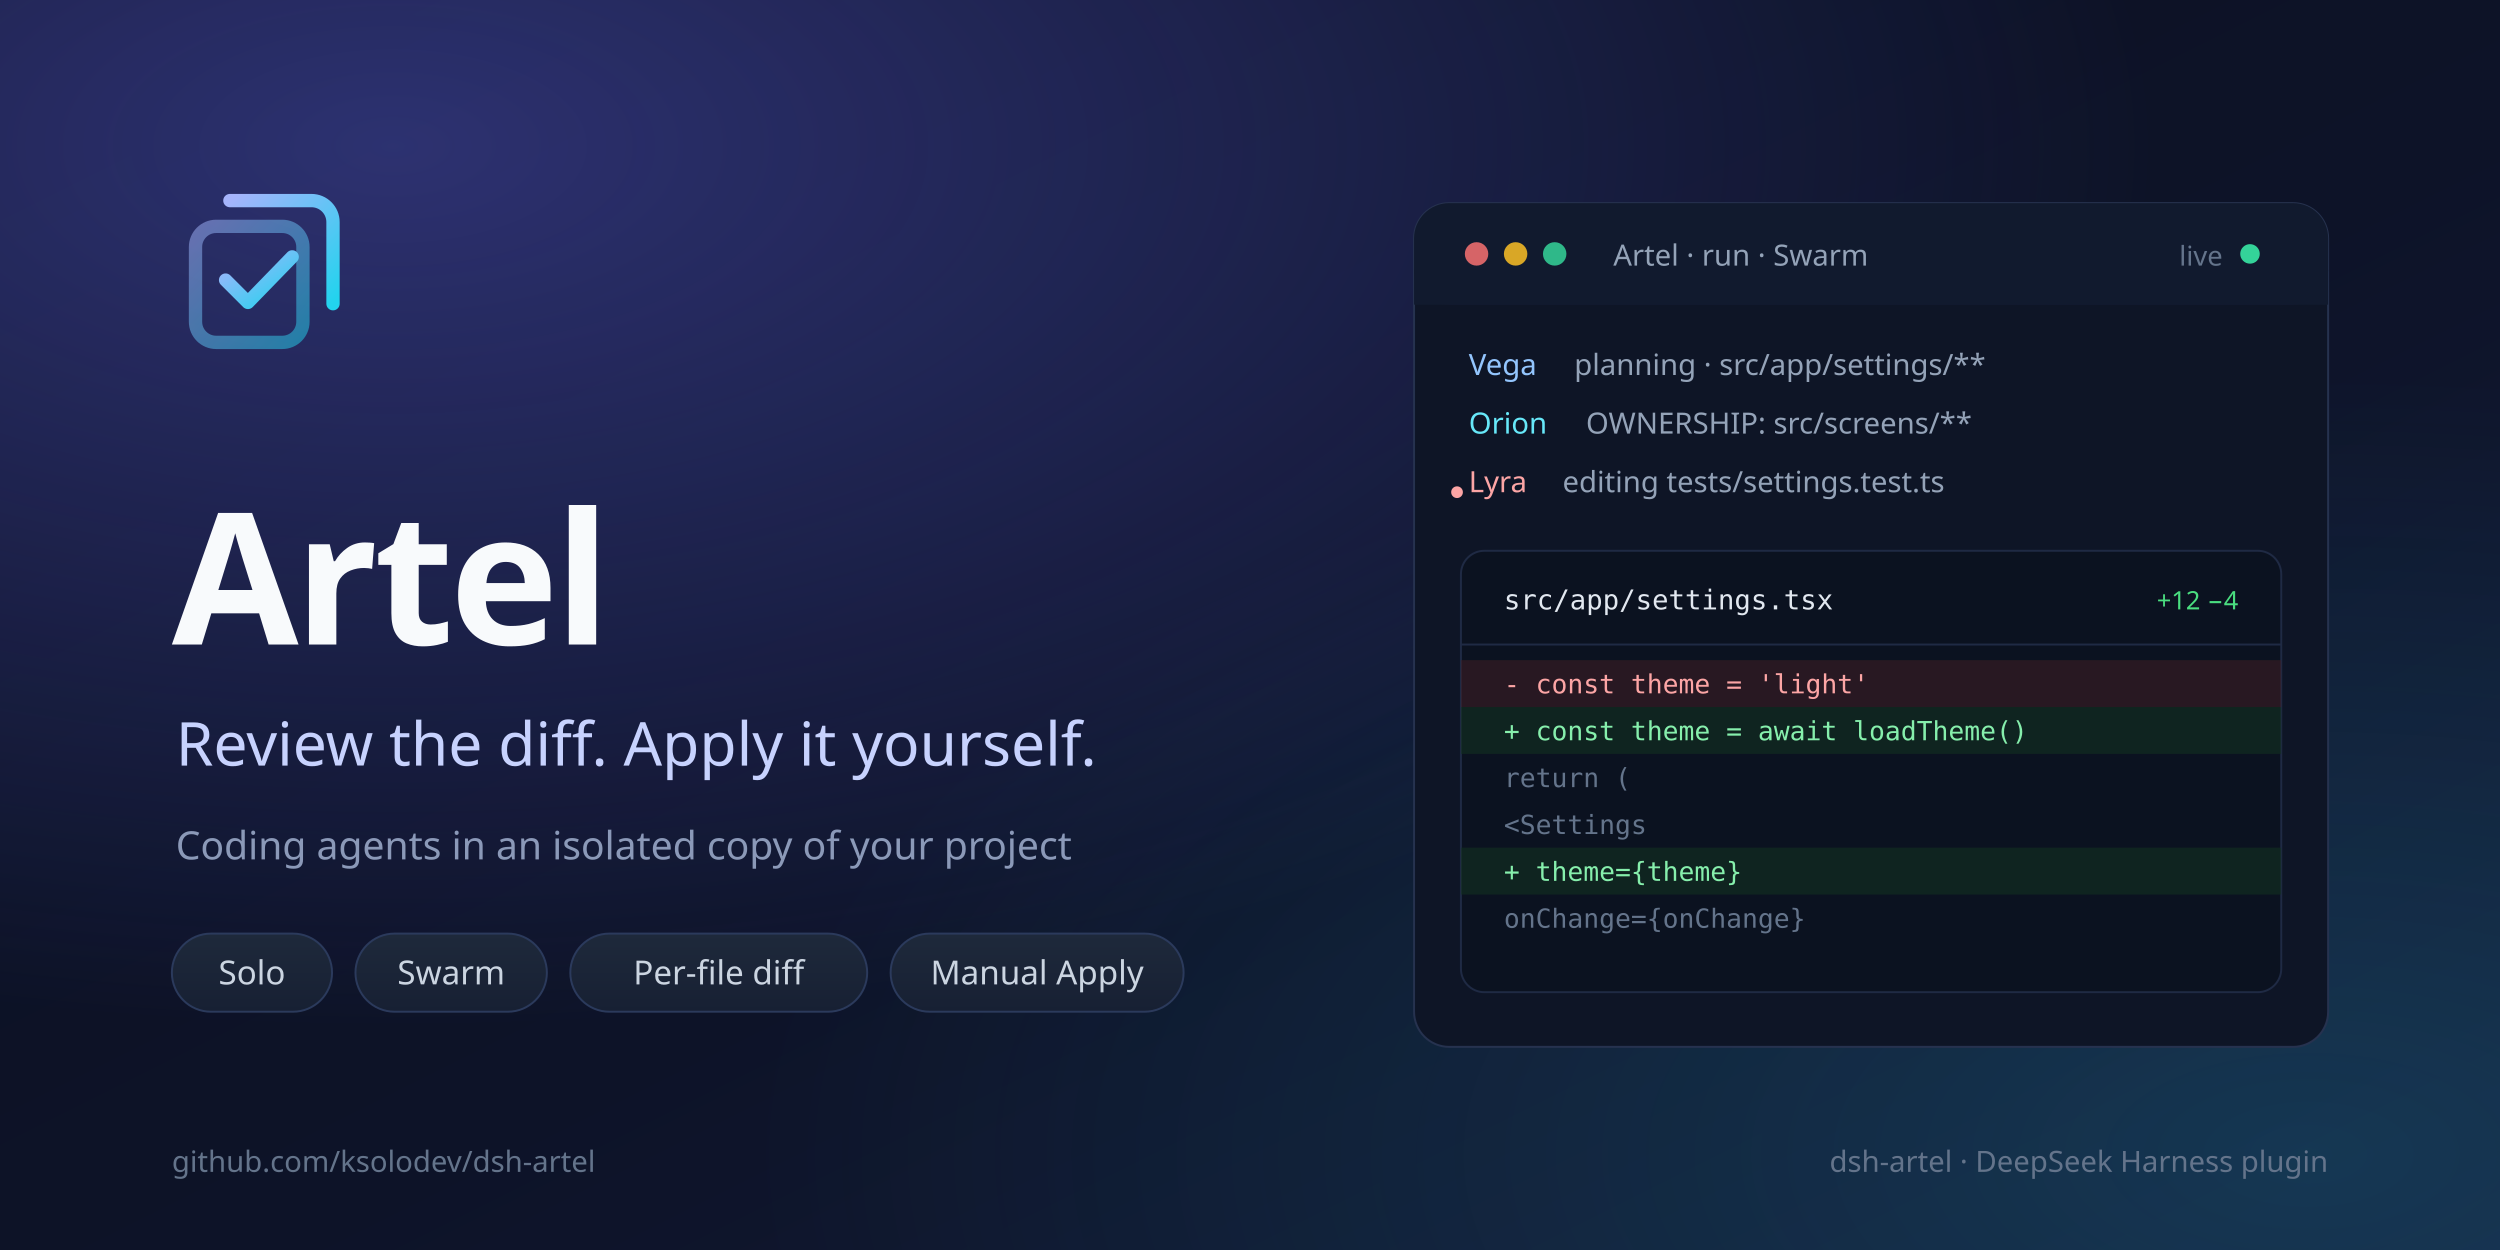
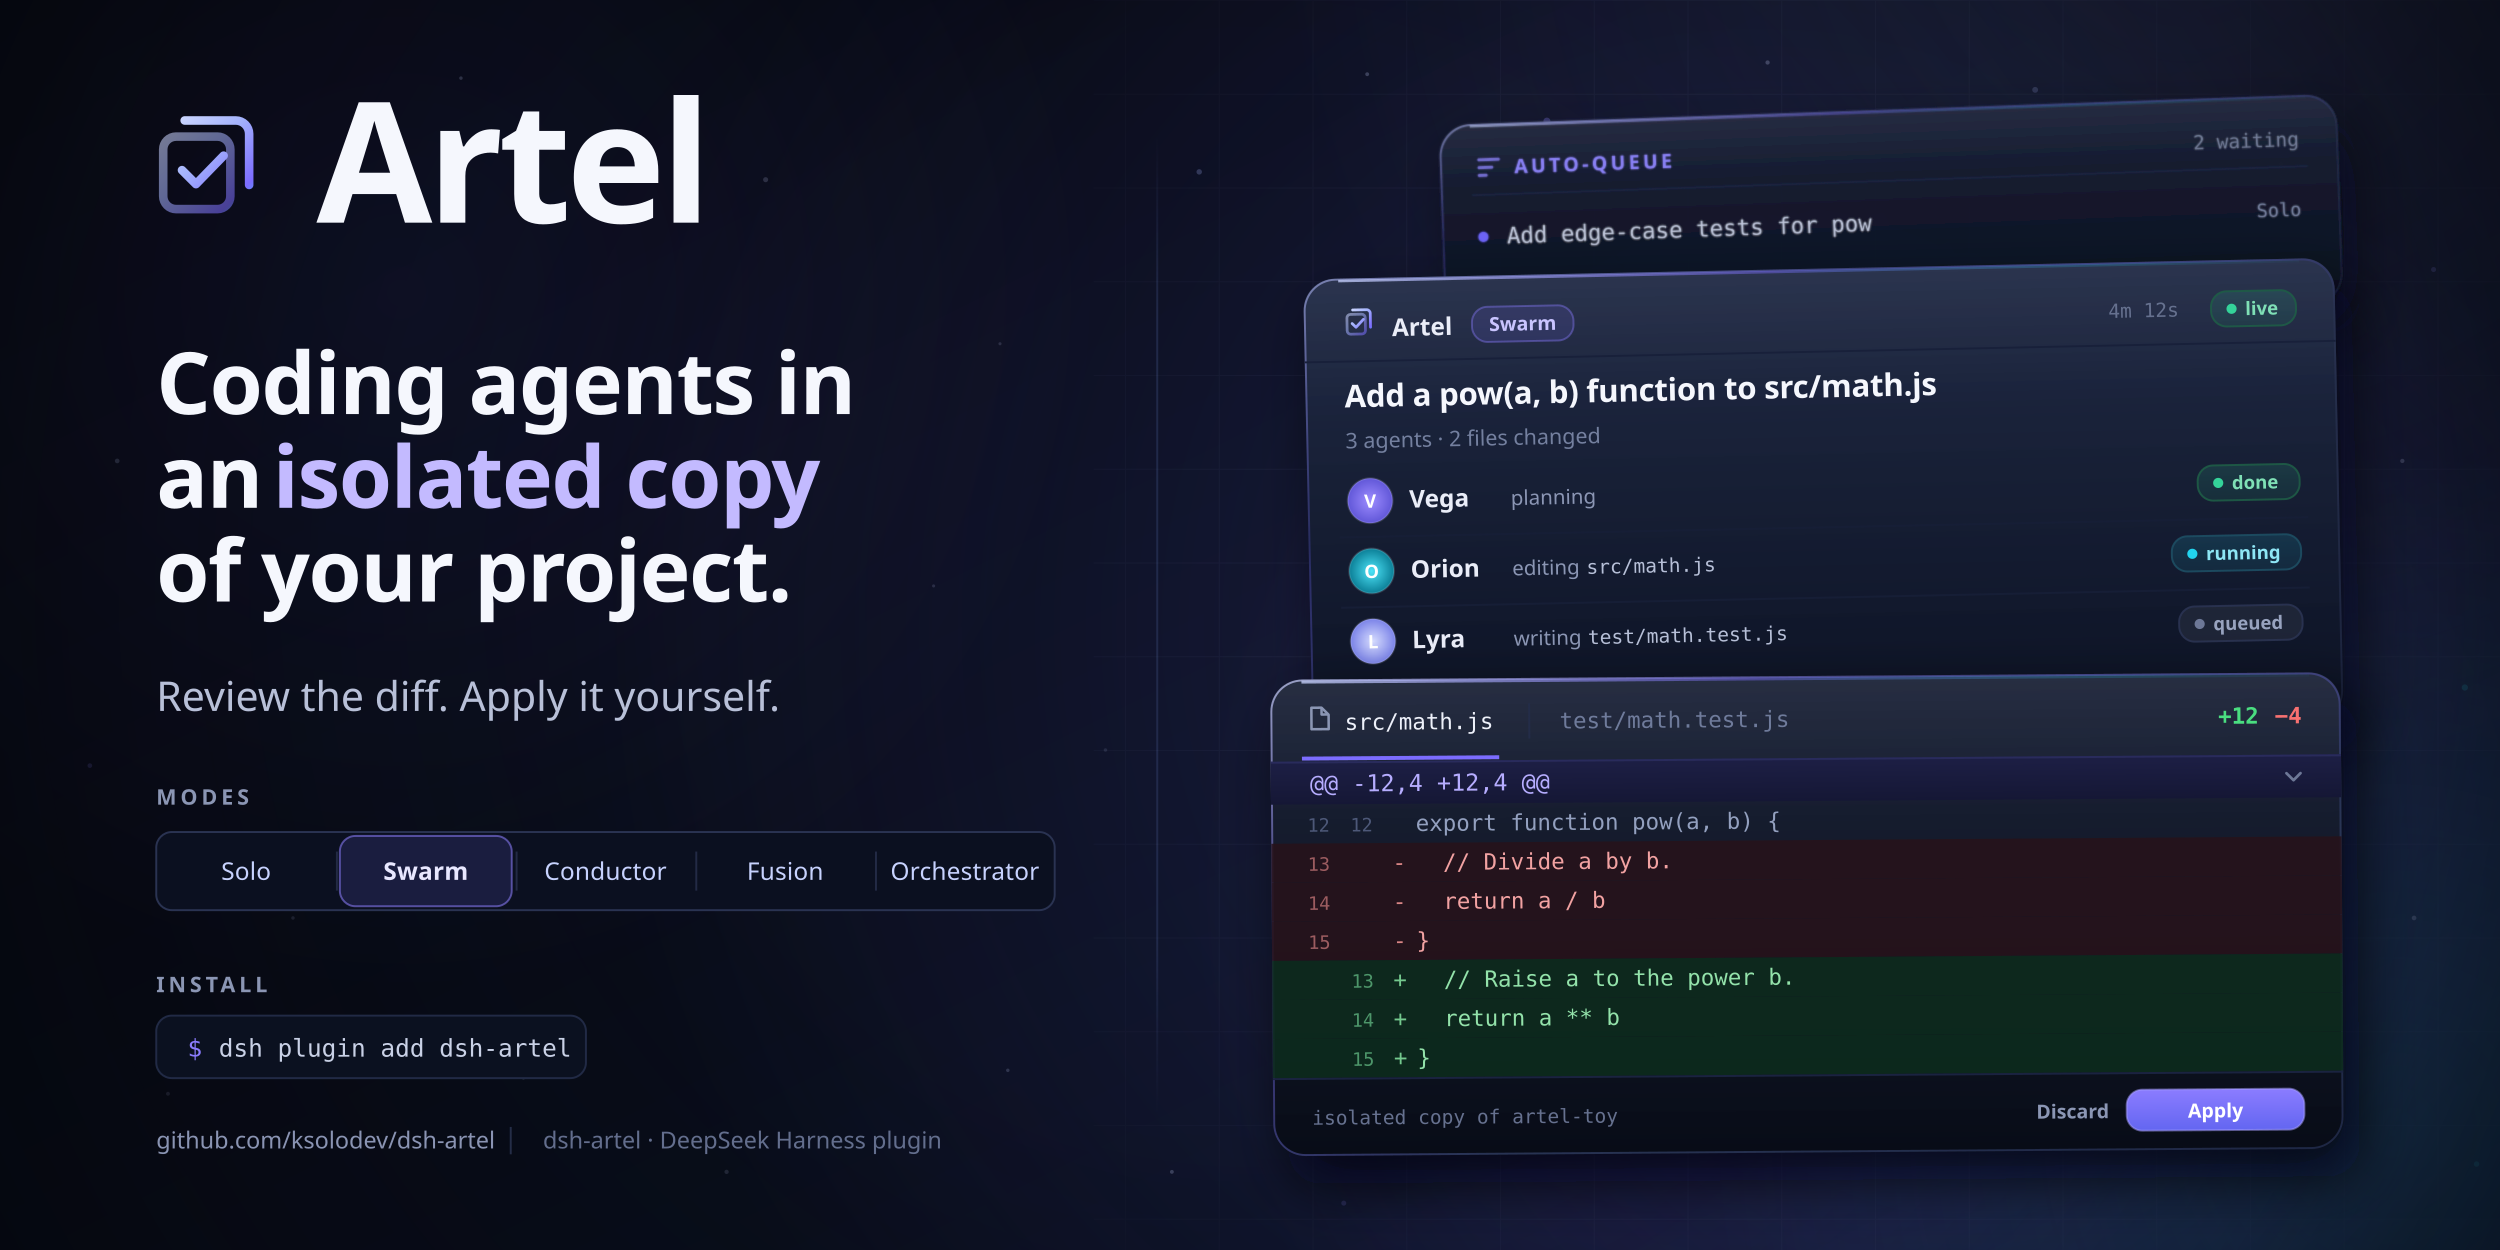
- <svg xmlns="http://www.w3.org/2000/svg" width="1280" height="640" viewBox="0 0 1280 640" role="img" aria-labelledby="previewTitle previewDesc" font-family="Segoe UI, system-ui, -apple-system, sans-serif">
+ <svg xmlns="http://www.w3.org/2000/svg" width="1280" height="640" viewBox="0 0 1280 640" font-family="'Segoe UI', system-ui, -apple-system, sans-serif" role="img" aria-labelledby="ttl dsc">
  <defs>
    <linearGradient id="bg" x1="0" y1="0" x2="1" y2="1">
-       <stop offset="0" stop-color="#0b1020" />
-       <stop offset="0.55" stop-color="#0d1328" />
-       <stop offset="1" stop-color="#141b38" />
-     </linearGradient>
-     <radialGradient id="glowA" cx="0.16" cy="0.12" r="0.7">
-       <stop offset="0" stop-color="#6366f1" stop-opacity="0.38" />
+       <stop offset="0" stop-color="#05070d" />
+       <stop offset="0.38" stop-color="#080b16" />
+       <stop offset="0.72" stop-color="#0a0f1e" />
+       <stop offset="1" stop-color="#0d1327" />
+     </linearGradient>
+     <radialGradient id="glowV" gradientUnits="userSpaceOnUse" cx="900" cy="320" r="600">
+       <stop offset="0" stop-color="#6f66ff" stop-opacity="0.30" />
+       <stop offset="0.42" stop-color="#6366f1" stop-opacity="0.11" />
      <stop offset="1" stop-color="#6366f1" stop-opacity="0" />
    </radialGradient>
-     <radialGradient id="glowB" cx="0.92" cy="0.92" r="0.62">
-       <stop offset="0" stop-color="#22d3ee" stop-opacity="0.16" />
+     <radialGradient id="glowV2" gradientUnits="userSpaceOnUse" cx="1010" cy="455" r="400">
+       <stop offset="0" stop-color="#7c6cff" stop-opacity="0.20" />
+       <stop offset="1" stop-color="#7c6cff" stop-opacity="0" />
+     </radialGradient>
+     <radialGradient id="glowC" gradientUnits="userSpaceOnUse" cx="1225" cy="580" r="350">
+       <stop offset="0" stop-color="#22d3ee" stop-opacity="0.15" />
      <stop offset="1" stop-color="#22d3ee" stop-opacity="0" />
    </radialGradient>
-     <linearGradient id="iconInk" x1="0" y1="0" x2="1" y2="1">
-       <stop offset="0" stop-color="#a5b4fc" />
+     <radialGradient id="glowT" gradientUnits="userSpaceOnUse" cx="1120" cy="-60" r="470">
+       <stop offset="0" stop-color="#a5b4fc" stop-opacity="0.10" />
+       <stop offset="1" stop-color="#a5b4fc" stop-opacity="0" />
+     </radialGradient>
+     <radialGradient id="glowL" gradientUnits="userSpaceOnUse" cx="205" cy="150" r="360">
+       <stop offset="0" stop-color="#6d6bff" stop-opacity="0.10" />
+       <stop offset="1" stop-color="#6d6bff" stop-opacity="0" />
+     </radialGradient>
+     <linearGradient id="sepG" gradientUnits="userSpaceOnUse" x1="0" y1="70" x2="0" y2="570">
+       <stop offset="0" stop-color="#2e3a63" stop-opacity="0" />
+       <stop offset="0.18" stop-color="#2e3a63" stop-opacity="0.55" />
+       <stop offset="0.82" stop-color="#2e3a63" stop-opacity="0.55" />
+       <stop offset="1" stop-color="#2e3a63" stop-opacity="0" />
+     </linearGradient>
+     <radialGradient id="vig" gradientUnits="userSpaceOnUse" cx="640" cy="300" r="780">
+       <stop offset="0.35" stop-color="#020409" stop-opacity="0" />
+       <stop offset="0.78" stop-color="#020409" stop-opacity="0.35" />
+       <stop offset="1" stop-color="#020409" stop-opacity="0.66" />
+     </radialGradient>
+     <pattern id="grid" width="48" height="48" patternUnits="userSpaceOnUse">
+       <path d="M48 0H0V48" fill="none" stroke="#8b96c9" stroke-width="1" />
+     </pattern>
+     <radialGradient id="gridFade" gradientUnits="userSpaceOnUse" cx="915" cy="320" r="540">
+       <stop offset="0" stop-color="#ffffff" stop-opacity="0.9" />
+       <stop offset="0.5" stop-color="#ffffff" stop-opacity="0.42" />
+       <stop offset="1" stop-color="#ffffff" stop-opacity="0" />
+     </radialGradient>
+     <mask id="gridMask">
+       <rect width="1280" height="640" fill="url(#gridFade)" />
+     </mask>
+     <linearGradient id="markGrad" gradientUnits="userSpaceOnUse" x1="2" y1="3" x2="21" y2="22">
+       <stop offset="0" stop-color="#dbe3ff" />
+       <stop offset="0.42" stop-color="#a5b4fc" />
+       <stop offset="0.78" stop-color="#7c6cff" />
      <stop offset="1" stop-color="#22d3ee" />
    </linearGradient>
-     <linearGradient id="chip" x1="0" y1="0" x2="0" y2="1">
-       <stop offset="0" stop-color="#1e293b" />
-       <stop offset="1" stop-color="#172033" />
-     </linearGradient>
+     <linearGradient id="lit" x1="0" y1="0" x2="0" y2="1">
+       <stop offset="0" stop-color="#ffffff" stop-opacity="0.075" />
+       <stop offset="0.3" stop-color="#ffffff" stop-opacity="0.016" />
+       <stop offset="1" stop-color="#ffffff" stop-opacity="0" />
+     </linearGradient>
+     <linearGradient id="queueFill" x1="0" y1="0" x2="0" y2="1">
+       <stop offset="0" stop-color="#141c33" />
+       <stop offset="1" stop-color="#0a0f1d" />
+     </linearGradient>
+     <linearGradient id="mainFill" x1="0" y1="0" x2="0" y2="1">
+       <stop offset="0" stop-color="#1a2440" />
+       <stop offset="1" stop-color="#0c1223" />
+     </linearGradient>
+     <linearGradient id="diffFill" x1="0" y1="0" x2="0" y2="1">
+       <stop offset="0" stop-color="#151d33" />
+       <stop offset="1" stop-color="#080c17" />
+     </linearGradient>
+     <linearGradient id="edgeG" x1="0" y1="0" x2="1" y2="1">
+       <stop offset="0" stop-color="#b9c1ff" stop-opacity="0.55" />
+       <stop offset="0.28" stop-color="#6f66ff" stop-opacity="0.22" />
+       <stop offset="0.55" stop-color="#2a3352" stop-opacity="0.75" />
+       <stop offset="1" stop-color="#1d2540" stop-opacity="0.85" />
+     </linearGradient>
+     <linearGradient id="edgeG2" x1="0" y1="0" x2="1" y2="1">
+       <stop offset="0" stop-color="#cdd3ff" stop-opacity="0.7" />
+       <stop offset="0.3" stop-color="#7c6cff" stop-opacity="0.3" />
+       <stop offset="0.6" stop-color="#2e3a5e" stop-opacity="0.85" />
+       <stop offset="1" stop-color="#202a49" stop-opacity="0.9" />
+     </linearGradient>
+     <linearGradient id="rimH" x1="0" y1="0" x2="1" y2="0">
+       <stop offset="0" stop-color="#c7d2fe" stop-opacity="0.75" />
+       <stop offset="0.45" stop-color="#7c6cff" stop-opacity="0.42" />
+       <stop offset="0.82" stop-color="#22d3ee" stop-opacity="0.16" />
+       <stop offset="1" stop-color="#22d3ee" stop-opacity="0.03" />
+     </linearGradient>
+     <linearGradient id="btnFill" x1="0" y1="0" x2="0" y2="1">
+       <stop offset="0" stop-color="#8b7cff" />
+       <stop offset="1" stop-color="#6366f1" />
+     </linearGradient>
+     <radialGradient id="avV">
+       <stop offset="0" stop-color="#9d8cff" />
+       <stop offset="1" stop-color="#6157d8" />
+     </radialGradient>
+     <radialGradient id="avC">
+       <stop offset="0" stop-color="#4de3f7" />
+       <stop offset="1" stop-color="#0b7f97" />
+     </radialGradient>
+     <radialGradient id="avL">
+       <stop offset="0" stop-color="#d6dcff" />
+       <stop offset="1" stop-color="#7b83e8" />
+     </radialGradient>
+     <linearGradient id="palG" x1="0" y1="0" x2="0" y2="1">
+       <stop offset="0" stop-color="#34d399" />
+       <stop offset="1" stop-color="#1f8f68" />
+     </linearGradient>
+     <linearGradient id="palC" x1="0" y1="0" x2="0" y2="1">
+       <stop offset="0" stop-color="#22d3ee" />
+       <stop offset="1" stop-color="#1a8fa3" />
+     </linearGradient>
+     <linearGradient id="hunkFill" x1="0" y1="0" x2="0" y2="1">
+       <stop offset="0" stop-color="#1d1f45" />
+       <stop offset="1" stop-color="#151735" />
+     </linearGradient>
+     <filter id="soft" x="-45%" y="-45%" width="190%" height="190%">
+       <feGaussianBlur stdDeviation="15" />
+     </filter>
+     <filter id="rimGlow" x="-10%" y="-80%" width="120%" height="260%">
+       <feGaussianBlur stdDeviation="3.2" />
+     </filter>
+     <filter id="dof" x="-12%" y="-12%" width="124%" height="124%">
+       <feGaussianBlur stdDeviation="0.55" />
+     </filter>
+     <filter id="soft2" x="-50%" y="-50%" width="200%" height="200%">
+       <feGaussianBlur stdDeviation="34" />
+     </filter>
  </defs>
  <rect width="1280" height="640" fill="url(#bg)" />
-   <rect width="1280" height="640" fill="url(#glowA)" />
-   <rect width="1280" height="640" fill="url(#glowB)" />
-   <g transform="translate(88 84) scale(4.4)" fill="none" stroke="url(#iconInk)" stroke-width="1.55" stroke-linecap="round" stroke-linejoin="round">
-     <rect x="2.75" y="7.25" width="12.5" height="13.5" rx="2.4" opacity="0.5" />
+   <rect width="1280" height="640" fill="url(#glowV)" />
+   <rect width="1280" height="640" fill="url(#glowV2)" />
+   <rect width="1280" height="640" fill="url(#glowC)" />
+   <rect width="1280" height="640" fill="url(#glowT)" />
+   <rect width="1280" height="640" fill="url(#glowL)" />
+   <rect x="592" y="70" width="1" height="500" fill="url(#sepG)" />
+   <g mask="url(#gridMask)">
+     <rect x="560" y="0" width="720" height="640" fill="url(#grid)" opacity="0.14" />
+   </g>
+   <g>
+     <circle cx="118" cy="62" r="1.1" fill="#c7d2fe" opacity="0.33" />
+     <circle cx="236" cy="40" r="0.9" fill="#c7d2fe" opacity="0.24" />
+     <circle cx="392" cy="92" r="1.3" fill="#c7d2fe" opacity="0.18" />
+     <circle cx="60" cy="236" r="1.2" fill="#c7d2fe" opacity="0.21" />
+     <circle cx="512" cy="176" r="0.8" fill="#c7d2fe" opacity="0.15" />
+     <circle cx="614" cy="88" r="1.4" fill="#a5b4fc" opacity="0.24" />
+     <circle cx="700" cy="38" r="1.0" fill="#c7d2fe" opacity="0.24" />
+     <circle cx="792" cy="62" r="1.8" fill="#8f86ff" opacity="0.30" />
+     <circle cx="905" cy="32" r="1.1" fill="#c7d2fe" opacity="0.27" />
+     <circle cx="1042" cy="46" r="1.5" fill="#a5b4fc" opacity="0.24" />
+     <circle cx="1168" cy="84" r="1.0" fill="#c7d2fe" opacity="0.30" />
+     <circle cx="1246" cy="138" r="1.3" fill="#8f86ff" opacity="0.21" />
+     <circle cx="1230" cy="236" r="1.1" fill="#c7d2fe" opacity="0.27" />
+     <circle cx="1262" cy="352" r="1.6" fill="#22d3ee" opacity="0.18" />
+     <circle cx="1178" cy="402" r="0.9" fill="#c7d2fe" opacity="0.21" />
+     <circle cx="1236" cy="470" r="1.2" fill="#c7d2fe" opacity="0.24" />
+     <circle cx="1150" cy="512" r="1.0" fill="#a5b4fc" opacity="0.21" />
+     <circle cx="1268" cy="596" r="1.4" fill="#22d3ee" opacity="0.15" />
+     <circle cx="600" cy="600" r="1.0" fill="#c7d2fe" opacity="0.24" />
+     <circle cx="688" cy="616" r="1.3" fill="#8f86ff" opacity="0.18" />
+     <circle cx="516" cy="548" r="0.9" fill="#c7d2fe" opacity="0.18" />
+     <circle cx="372" cy="600" r="1.1" fill="#c7d2fe" opacity="0.15" />
+     <circle cx="268" cy="552" r="0.8" fill="#c7d2fe" opacity="0.18" />
+     <circle cx="150" cy="470" r="0.9" fill="#c7d2fe" opacity="0.15" />
+     <circle cx="46" cy="392" r="1.2" fill="#8f86ff" opacity="0.18" />
+     <circle cx="86" cy="560" r="1.0" fill="#c7d2fe" opacity="0.15" />
+     <circle cx="478" cy="300" r="0.8" fill="#c7d2fe" opacity="0.15" />
+     <circle cx="566" cy="384" r="0.9" fill="#c7d2fe" opacity="0.12" />
+   </g>
+   <rect width="1280" height="640" fill="url(#vig)" />
+   <g transform="translate(76 50) scale(2.75)" fill="none" stroke="url(#markGrad)" stroke-width="1.6" stroke-linecap="round" stroke-linejoin="round">
+     <rect x="2.75" y="7.25" width="12.5" height="13.5" rx="2.4" opacity="0.55" />
    <path d="M6.75 4.25 h9.5 a2.5 2.5 0 0 1 2.5 2.5 v9.5" />
    <path d="M6.25 13.5 l2.6 2.6 L14 10.8" />
  </g>
-   <text x="88" y="330" font-size="94" font-weight="700" letter-spacing="-2" fill="#f8fafc">Artel</text>
-   <text x="90" y="392" font-size="31" fill="#c7d2fe">Review the diff. Apply it yourself.</text>
-   <text x="90" y="440" font-size="20" fill="#8b99b8">Coding agents in an isolated copy of your project</text>
-   <g font-size="17" fill="#cbd5e1" text-anchor="middle">
-     <rect x="88" y="478" width="82" height="40" rx="20" fill="url(#chip)" stroke="#2b3a5c" />
-     <text x="129" y="504">Solo</text>
-     <rect x="182" y="478" width="98" height="40" rx="20" fill="url(#chip)" stroke="#2b3a5c" />
-     <text x="231" y="504">Swarm</text>
-     <rect x="292" y="478" width="152" height="40" rx="20" fill="url(#chip)" stroke="#2b3a5c" />
-     <text x="368" y="504">Per-file diff</text>
-     <rect x="456" y="478" width="150" height="40" rx="20" fill="url(#chip)" stroke="#2b3a5c" />
-     <text x="531" y="504">Manual Apply</text>
-   </g>
-   <g>
-     <rect x="724" y="104" width="468" height="432" rx="18" fill="#0e1526" stroke="#26324f" />
-     <rect x="724" y="104" width="468" height="52" rx="18" fill="#111a2e" />
-     <rect x="724" y="138" width="468" height="18" fill="#111a2e" />
-     <circle cx="756" cy="130" r="6" fill="#f87171" opacity="0.85" />
-     <circle cx="776" cy="130" r="6" fill="#fbbf24" opacity="0.85" />
-     <circle cx="796" cy="130" r="6" fill="#34d399" opacity="0.85" />
-     <text x="826" y="136" font-size="15" fill="#94a3b8">Artel · run · Swarm</text>
-     <circle cx="1152" cy="130" r="5" fill="#34d399" />
-     <text x="1138" y="136" font-size="14" fill="#64748b" text-anchor="end">live</text>
-   </g>
-   <g font-size="15">
-     <text x="752" y="192" fill="#93c5fd">Vega</text>
-     <text x="806" y="192" fill="#94a3b8">planning · src/app/settings/**</text>
-     <text x="752" y="222" fill="#67e8f9">Orion</text>
-     <text x="812" y="222" fill="#94a3b8">OWNERSHIP: src/screens/**</text>
-     <text x="752" y="252" fill="#fca5a5">Lyra</text>
-     <text x="800" y="252" fill="#94a3b8">editing tests/settings.test.ts</text>
-     <circle cx="746" cy="252" r="3" fill="#fca5a5" />
-   </g>
-   <g>
-     <rect x="748" y="282" width="420" height="226" rx="12" fill="#0b1220" stroke="#1f2a44" />
-     <text x="770" y="312" font-size="14" fill="#e2e8f0" font-family="Cascadia Code, Consolas, monospace">src/app/settings.tsx</text>
-     <text x="1146" y="312" font-size="13" fill="#4ade80" text-anchor="end">+12 −4</text>
-     <line x1="748" y1="330" x2="1168" y2="330" stroke="#1f2a44" />
-     <g font-family="Cascadia Code, Consolas, monospace" font-size="13.5">
-       <rect x="748" y="338" width="420" height="24" fill="#3f1d24" opacity="0.55" />
-       <text x="770" y="355" fill="#fca5a5">-  const theme = 'light'</text>
-       <rect x="748" y="362" width="420" height="24" fill="#12301f" opacity="0.6" />
-       <text x="770" y="379" fill="#86efac">+  const theme = await loadTheme()</text>
-       <text x="770" y="403" fill="#64748b">   return (</text>
-       <text x="770" y="427" fill="#64748b">     &lt;Settings</text>
-       <rect x="748" y="434" width="420" height="24" fill="#12301f" opacity="0.6" />
-       <text x="770" y="451" fill="#86efac">+      theme={theme}</text>
-       <text x="770" y="475" fill="#64748b">       onChange={onChange}</text>
+   <text x="162" y="114" font-family="'Segoe UI', system-ui, -apple-system, sans-serif" font-size="86" font-weight="700" letter-spacing="-2.6" fill="#f5f7fd">Artel</text>
+   <text x="80" y="212" font-family="'Segoe UI', system-ui, -apple-system, sans-serif" font-size="44" font-weight="600" letter-spacing="-0.7" fill="#f5f7fd">Coding agents in</text>
+   <text x="80" y="260" font-family="'Segoe UI', system-ui, -apple-system, sans-serif" font-size="44" font-weight="600" letter-spacing="-0.7" fill="#f5f7fd">an </text>
+   <text x="139.6" y="260" font-family="'Segoe UI', system-ui, -apple-system, sans-serif" font-size="44" font-weight="600" letter-spacing="-0.7" fill="#c3baff">isolated copy</text>
+   <text x="80" y="308" font-family="'Segoe UI', system-ui, -apple-system, sans-serif" font-size="44" font-weight="600" letter-spacing="-0.7" fill="#f5f7fd">of your project.</text>
+   <text x="80" y="364" font-family="'Segoe UI', system-ui, -apple-system, sans-serif" font-size="21" fill="#b8c0d8">Review the diff. Apply it yourself.</text>
+   <text x="80" y="412" font-family="'Segoe UI', system-ui, -apple-system, sans-serif" font-size="11" font-weight="600" letter-spacing="2.0" fill="#8b96b4">MODES</text>
+   <rect x="80" y="426" width="460" height="40" rx="8" fill="#0b1020" stroke="#2a3352" />
+   <text x="126" y="450.5" font-family="'Segoe UI', system-ui, -apple-system, sans-serif" font-size="12.5" letter-spacing="0.1" text-anchor="middle" fill="#c7d2fe">Solo</text>
+   <rect x="172" y="436" width="1" height="20" fill="#232a45" />
+   <rect x="174" y="428" width="88" height="36" rx="8" fill="#7c6cff" fill-opacity="0.14" stroke="#8f80ff" stroke-opacity="0.55" />
+   <text x="218" y="450.5" font-family="'Segoe UI', system-ui, -apple-system, sans-serif" font-size="12.5" font-weight="600" letter-spacing="0.1" text-anchor="middle" fill="#e8e7ff">Swarm</text>
+   <rect x="264" y="436" width="1" height="20" fill="#232a45" />
+   <text x="310" y="450.5" font-family="'Segoe UI', system-ui, -apple-system, sans-serif" font-size="12.5" letter-spacing="0.1" text-anchor="middle" fill="#c7d2fe">Conductor</text>
+   <rect x="356" y="436" width="1" height="20" fill="#232a45" />
+   <text x="402" y="450.5" font-family="'Segoe UI', system-ui, -apple-system, sans-serif" font-size="12.5" letter-spacing="0.1" text-anchor="middle" fill="#c7d2fe">Fusion</text>
+   <rect x="448" y="436" width="1" height="20" fill="#232a45" />
+   <text x="494" y="450.5" font-family="'Segoe UI', system-ui, -apple-system, sans-serif" font-size="12.5" letter-spacing="0.1" text-anchor="middle" fill="#c7d2fe">Orchestrator</text>
+   <text x="80" y="508" font-family="'Segoe UI', system-ui, -apple-system, sans-serif" font-size="11" font-weight="600" letter-spacing="2.0" fill="#8b96b4">INSTALL</text>
+   <rect x="80" y="520" width="220" height="32" rx="8" fill="#0b1120" stroke="#212a45" />
+   <text x="96" y="541" font-family="'Cascadia Code', Consolas, ui-monospace, monospace" font-size="12.5" fill="#8b7cff">$</text>
+   <text x="112" y="541" font-family="'Cascadia Code', Consolas, ui-monospace, monospace" font-size="12.5" fill="#c9d1e6">dsh plugin add dsh-artel</text>
+   <text x="80" y="588" font-family="'Segoe UI', system-ui, -apple-system, sans-serif" font-size="12" fill="#8a94b3">github.com/ksolodev/dsh-artel</text>
+   <rect x="261" y="577" width="1" height="14" fill="#242d47" />
+   <text x="278" y="588" font-family="'Segoe UI', system-ui, -apple-system, sans-serif" font-size="12" fill="#636e8d">dsh-artel · DeepSeek Harness plugin</text>
+   <g filter="url(#dof)" opacity="0.96">
+     <g transform="translate(968.25 110) rotate(-2) translate(-230 -54)">
+       <rect x="8" y="14" width="460" height="108" rx="16" fill="#01030a" opacity="0.5" filter="url(#soft)" />
+       <rect width="460" height="108" rx="16" fill="url(#queueFill)" />
+       <rect width="460" height="108" rx="16" fill="url(#lit)" />
+       <rect x="0.5" y="0.5" width="459" height="107" rx="16" fill="none" stroke="url(#edgeG)" />
+       <g opacity="0.8">
+         <rect x="16" y="0.6" width="428" height="1.2" fill="url(#rimH)" />
+       </g>
+       <g stroke="#8f86ff" stroke-width="1.5" stroke-linecap="round" opacity="0.8">
+         <path d="M20 18.5h10" />
+         <path d="M20 22.5h6.5" />
+         <path d="M20 26.5h3.5" />
+       </g>
+       <text x="38" y="26" font-family="'Segoe UI', system-ui, -apple-system, sans-serif" font-size="10" font-weight="600" letter-spacing="1.7" fill="#8f86ff">AUTO-QUEUE</text>
+       <text x="440" y="26" font-family="'Cascadia Code', Consolas, ui-monospace, monospace" font-size="10" text-anchor="end" fill="#78839f">2 waiting</text>
+       <rect x="16" y="36" width="428" height="1" fill="#1a2340" />
+       <circle cx="21" cy="58" r="2.6" fill="#6f66ff" />
+       <text x="33" y="61.8" font-family="'Cascadia Code', Consolas, ui-monospace, monospace" font-size="11.5" fill="#c9d0e4">Add edge-case tests for pow</text>
+       <text x="440" y="61.8" font-family="'Cascadia Code', Consolas, ui-monospace, monospace" font-size="9.5" text-anchor="end" fill="#7d88a8">Solo</text>
    </g>
  </g>
-   <text x="1192" y="600" font-size="15" fill="#64748b" text-anchor="end">dsh-artel · DeepSeek Harness plugin</text>
-   <text x="88" y="600" font-size="15" fill="#64748b">github.com/ksolodev/dsh-artel</text>
+   <g transform="translate(933.57 256.5) rotate(-1.2) translate(-264 -119)">
+     <rect x="8" y="14" width="528" height="238" rx="16" fill="#01030a" opacity="0.68" filter="url(#soft)" />
+     <rect width="528" height="238" rx="16" fill="url(#mainFill)" />
+     <rect width="528" height="238" rx="16" fill="url(#lit)" />
+     <rect x="0.5" y="0.5" width="527" height="237" rx="16" fill="none" stroke="url(#edgeG)" />
+     <rect x="18" y="0.6" width="492" height="1.3" fill="url(#rimH)" />
+     <g transform="translate(20 13) scale(0.75)" fill="none" stroke="url(#markGrad)" stroke-width="1.9" stroke-linecap="round" stroke-linejoin="round">
+       <rect x="2.75" y="7.25" width="12.5" height="13.5" rx="2.4" opacity="0.55" />
+       <path d="M6.75 4.25 h9.5 a2.5 2.5 0 0 1 2.5 2.5 v9.5" />
+       <path d="M6.25 13.5 l2.6 2.6 L14 10.8" />
+     </g>
+     <text x="45" y="30" font-family="'Segoe UI', system-ui, -apple-system, sans-serif" font-size="12.5" font-weight="600" fill="#eaedf8">Artel</text>
+     <rect x="86" y="16" width="52" height="18" rx="8" fill="#7c6cff" fill-opacity="0.14" stroke="#8b7cff" stroke-opacity="0.4" />
+     <text x="112" y="28.5" font-family="'Segoe UI', system-ui, -apple-system, sans-serif" font-size="10" font-weight="600" text-anchor="middle" fill="#c9c4ff">Swarm</text>
+     <rect x="464.5" y="16" width="43.5" height="18" rx="8" fill="url(#palG)" fill-opacity="0.14" stroke="#1e5c46" stroke-opacity="0.9" />
+     <circle cx="475" cy="25" r="2.6" fill="#34d399" />
+     <text x="482" y="28.4" font-family="'Segoe UI', system-ui, -apple-system, sans-serif" font-size="9.5" font-weight="600" fill="#7fe0b6">live</text>
+     <text x="448" y="28.4" font-family="'Cascadia Code', Consolas, ui-monospace, monospace" font-size="10" text-anchor="end" fill="#66718f">4m 12s</text>
+     <rect x="0" y="42" width="528" height="1" fill="#18203a" />
+     <text x="20" y="66" font-family="'Segoe UI', system-ui, -apple-system, sans-serif" font-size="16" font-weight="600" letter-spacing="-0.15" fill="#f5f7fd">Add a pow(a, b) function to src/math.js</text>
+     <text x="20" y="87" font-family="'Segoe UI', system-ui, -apple-system, sans-serif" font-size="11" fill="#74809f">3 agents · 2 files changed</text>
+     <circle cx="32" cy="114" r="11.5" fill="url(#avV)" />
+     <circle cx="32" cy="114" r="11.5" fill="none" stroke="#ffffff" stroke-opacity="0.14" />
+     <text x="32" y="117.6" font-family="'Segoe UI', system-ui, -apple-system, sans-serif" font-size="9.5" font-weight="700" text-anchor="middle" fill="#ffffff">V</text>
+     <text x="52" y="118" font-family="'Segoe UI', system-ui, -apple-system, sans-serif" font-size="12.5" font-weight="600" fill="#eaedf8">Vega</text>
+     <text x="104" y="117.8" font-family="'Segoe UI', system-ui, -apple-system, sans-serif" font-size="10.5" fill="#8b96b4">planning</text>
+     <rect x="455.8" y="105" width="52.2" height="18" rx="8" fill="url(#palG)" fill-opacity="0.14" stroke="#1e5c46" stroke-opacity="0.9" />
+     <circle cx="466.3" cy="114" r="2.6" fill="#34d399" />
+     <text x="473.3" y="117.4" font-family="'Segoe UI', system-ui, -apple-system, sans-serif" font-size="9.5" font-weight="600" fill="#7fe0b6">done</text>
+     <rect x="16" y="132" width="496" height="1" fill="#161e36" />
+     <circle cx="32" cy="150" r="11.5" fill="url(#avC)" />
+     <circle cx="32" cy="150" r="11.5" fill="none" stroke="#ffffff" stroke-opacity="0.14" />
+     <text x="32" y="153.6" font-family="'Segoe UI', system-ui, -apple-system, sans-serif" font-size="9.5" font-weight="700" text-anchor="middle" fill="#ffffff">O</text>
+     <text x="52" y="154" font-family="'Segoe UI', system-ui, -apple-system, sans-serif" font-size="12.5" font-weight="600" fill="#eaedf8">Orion</text>
+     <text x="104" y="153.8" font-family="'Segoe UI', system-ui, -apple-system, sans-serif" font-size="10.5" fill="#8b96b4">editing</text>
+     <text x="142" y="153.8" font-family="'Cascadia Code', Consolas, ui-monospace, monospace" font-size="10" fill="#b7c0d8">src/math.js</text>
+     <rect x="441.8" y="141" width="66.2" height="18" rx="8" fill="url(#palC)" fill-opacity="0.14" stroke="#1d4e63" stroke-opacity="0.9" />
+     <circle cx="452.3" cy="150" r="2.6" fill="#22d3ee" />
+     <text x="459.3" y="153.4" font-family="'Segoe UI', system-ui, -apple-system, sans-serif" font-size="9.5" font-weight="600" fill="#8ee6f5">running</text>
+     <rect x="16" y="168" width="496" height="1" fill="#161e36" />
+     <circle cx="32" cy="186" r="11.5" fill="url(#avL)" />
+     <circle cx="32" cy="186" r="11.5" fill="none" stroke="#ffffff" stroke-opacity="0.14" />
+     <text x="32" y="189.6" font-family="'Segoe UI', system-ui, -apple-system, sans-serif" font-size="9.5" font-weight="700" text-anchor="middle" fill="#ffffff">L</text>
+     <text x="52" y="190" font-family="'Segoe UI', system-ui, -apple-system, sans-serif" font-size="12.5" font-weight="600" fill="#eaedf8">Lyra</text>
+     <text x="104" y="189.8" font-family="'Segoe UI', system-ui, -apple-system, sans-serif" font-size="10.5" fill="#8b96b4">writing</text>
+     <text x="142" y="189.8" font-family="'Cascadia Code', Consolas, ui-monospace, monospace" font-size="10" fill="#b7c0d8">test/math.test.js</text>
+     <rect x="444.8" y="177" width="63.2" height="18" rx="8" fill="#ffffff" fill-opacity="0.06" stroke="#2b3452" stroke-opacity="0.9" />
+     <circle cx="455.3" cy="186" r="2.6" fill="#6d7897" />
+     <text x="462.3" y="189.4" font-family="'Segoe UI', system-ui, -apple-system, sans-serif" font-size="9.5" font-weight="600" fill="#98a3bf">queued</text>
+   </g>
+   <g transform="translate(925.16 468.1) rotate(-0.4) translate(-274 -122)">
+     <rect x="8" y="14" width="548" height="244" rx="16" fill="#01030a" opacity="0.78" filter="url(#soft)" />
+     <rect width="548" height="244" rx="16" fill="url(#diffFill)" />
+     <rect width="548" height="244" rx="16" fill="url(#lit)" />
+     <rect x="0.5" y="0.5" width="547" height="243" rx="16" fill="none" stroke="url(#edgeG2)" />
+     <rect x="16" y="0.6" width="516" height="1.5" fill="url(#rimH)" />
+     <g fill="none" stroke="#8b96b4" stroke-width="1.3" stroke-linejoin="round">
+       <path d="M21 14.5h5.2l3.6 3.6v7.4h-8.8z" />
+       <path d="M26.2 14.5V18h3.6" />
+     </g>
+     <text x="38" y="26" font-family="'Cascadia Code', Consolas, ui-monospace, monospace" font-size="11.5" fill="#eef1fa">src/math.js</text>
+     <rect x="16" y="39.5" width="101" height="2" fill="#7c6cff" />
+     <rect x="132" y="13" width="1" height="18" fill="#232c48" />
+     <text x="148" y="26" font-family="'Cascadia Code', Consolas, ui-monospace, monospace" font-size="11.5" fill="#6f7b9b">test/math.test.js</text>
+     <text x="506" y="26" font-family="'Cascadia Code', Consolas, ui-monospace, monospace" font-size="11.5" font-weight="700" text-anchor="end" fill="#4ade80">+12</text>
+     <text x="528" y="26" font-family="'Cascadia Code', Consolas, ui-monospace, monospace" font-size="11.5" font-weight="700" text-anchor="end" fill="#f87171">−4</text>
+     <rect x="0" y="42" width="548" height="22" fill="url(#hunkFill)" />
+     <rect x="0" y="42" width="548" height="1" fill="#2a2c5e" opacity="0.9" />
+     <text x="20" y="57.5" font-family="'Cascadia Code', Consolas, ui-monospace, monospace" font-size="12" fill="#b6adff">@@ -12,4 +12,4 @@</text>
+     <path d="M520 51.5l3.6 3.6 3.6-3.6" fill="none" stroke="#6d7897" stroke-width="1.4" stroke-linecap="round" stroke-linejoin="round" />
+     <text x="30" y="78" font-family="'Cascadia Code', Consolas, ui-monospace, monospace" font-size="9.5" text-anchor="end" fill="#4d5878">12</text>
+     <text x="52" y="78" font-family="'Cascadia Code', Consolas, ui-monospace, monospace" font-size="9.5" text-anchor="end" fill="#4d5878">12</text>
+     <text x="74" y="78" font-family="'Cascadia Code', Consolas, ui-monospace, monospace" font-size="11.5" fill="#93a0bf" xml:space="preserve">export function pow(a, b) {</text>
+     <rect x="0" y="84" width="548" height="20" fill="#26121a" opacity="0.88" />
+     <text x="30" y="98" font-family="'Cascadia Code', Consolas, ui-monospace, monospace" font-size="9.5" text-anchor="end" fill="#9c5c60">13</text>
+     <text x="62" y="98" font-family="'Cascadia Code', Consolas, ui-monospace, monospace" font-size="11.5" fill="#d98585">-</text>
+     <text x="74" y="98" font-family="'Cascadia Code', Consolas, ui-monospace, monospace" font-size="11.5" fill="#f2a2a2" xml:space="preserve">  // Divide a by b.</text>
+     <rect x="0" y="104" width="548" height="20" fill="#26121a" opacity="0.88" />
+     <text x="30" y="118" font-family="'Cascadia Code', Consolas, ui-monospace, monospace" font-size="9.5" text-anchor="end" fill="#9c5c60">14</text>
+     <text x="62" y="118" font-family="'Cascadia Code', Consolas, ui-monospace, monospace" font-size="11.5" fill="#d98585">-</text>
+     <text x="74" y="118" font-family="'Cascadia Code', Consolas, ui-monospace, monospace" font-size="11.5" fill="#f2a2a2" xml:space="preserve">  return a / b</text>
+     <rect x="0" y="124" width="548" height="20" fill="#26121a" opacity="0.88" />
+     <text x="30" y="138" font-family="'Cascadia Code', Consolas, ui-monospace, monospace" font-size="9.5" text-anchor="end" fill="#9c5c60">15</text>
+     <text x="62" y="138" font-family="'Cascadia Code', Consolas, ui-monospace, monospace" font-size="11.5" fill="#d98585">-</text>
+     <text x="74" y="138" font-family="'Cascadia Code', Consolas, ui-monospace, monospace" font-size="11.5" fill="#f2a2a2" xml:space="preserve">}</text>
+     <rect x="0" y="144" width="548" height="20" fill="#0d2b1c" opacity="0.88" />
+     <text x="52" y="158" font-family="'Cascadia Code', Consolas, ui-monospace, monospace" font-size="9.5" text-anchor="end" fill="#4d966a">13</text>
+     <text x="62" y="158" font-family="'Cascadia Code', Consolas, ui-monospace, monospace" font-size="11.5" fill="#74c98e">+</text>
+     <text x="74" y="158" font-family="'Cascadia Code', Consolas, ui-monospace, monospace" font-size="11.5" fill="#93e2aa" xml:space="preserve">  // Raise a to the power b.</text>
+     <rect x="0" y="164" width="548" height="20" fill="#0d2b1c" opacity="0.88" />
+     <text x="52" y="178" font-family="'Cascadia Code', Consolas, ui-monospace, monospace" font-size="9.5" text-anchor="end" fill="#4d966a">14</text>
+     <text x="62" y="178" font-family="'Cascadia Code', Consolas, ui-monospace, monospace" font-size="11.5" fill="#74c98e">+</text>
+     <text x="74" y="178" font-family="'Cascadia Code', Consolas, ui-monospace, monospace" font-size="11.5" fill="#93e2aa" xml:space="preserve">  return a ** b</text>
+     <rect x="0" y="184" width="548" height="20" fill="#0d2b1c" opacity="0.88" />
+     <text x="52" y="198" font-family="'Cascadia Code', Consolas, ui-monospace, monospace" font-size="9.5" text-anchor="end" fill="#4d966a">15</text>
+     <text x="62" y="198" font-family="'Cascadia Code', Consolas, ui-monospace, monospace" font-size="11.5" fill="#74c98e">+</text>
+     <text x="74" y="198" font-family="'Cascadia Code', Consolas, ui-monospace, monospace" font-size="11.5" fill="#93e2aa" xml:space="preserve">}</text>
+     <rect x="0" y="204" width="548" height="1" fill="#1a2340" />
+     <text x="20" y="228" font-family="'Cascadia Code', Consolas, ui-monospace, monospace" font-size="10" fill="#66718f">isolated copy of artel-toy</text>
+     <text x="428" y="227.5" font-family="'Segoe UI', system-ui, -apple-system, sans-serif" font-size="10" font-weight="600" text-anchor="end" fill="#8b96b4">Discard</text>
+     <rect x="437" y="213" width="91" height="21" rx="8" fill="url(#btnFill)" />
+     <rect x="437" y="213" width="91" height="21" rx="8" fill="none" stroke="#a9a0ff" stroke-opacity="0.5" />
+     <text x="482.5" y="227.5" font-family="'Segoe UI', system-ui, -apple-system, sans-serif" font-size="10" font-weight="600" text-anchor="middle" fill="#ffffff">Apply</text>
+   </g>
</svg>
